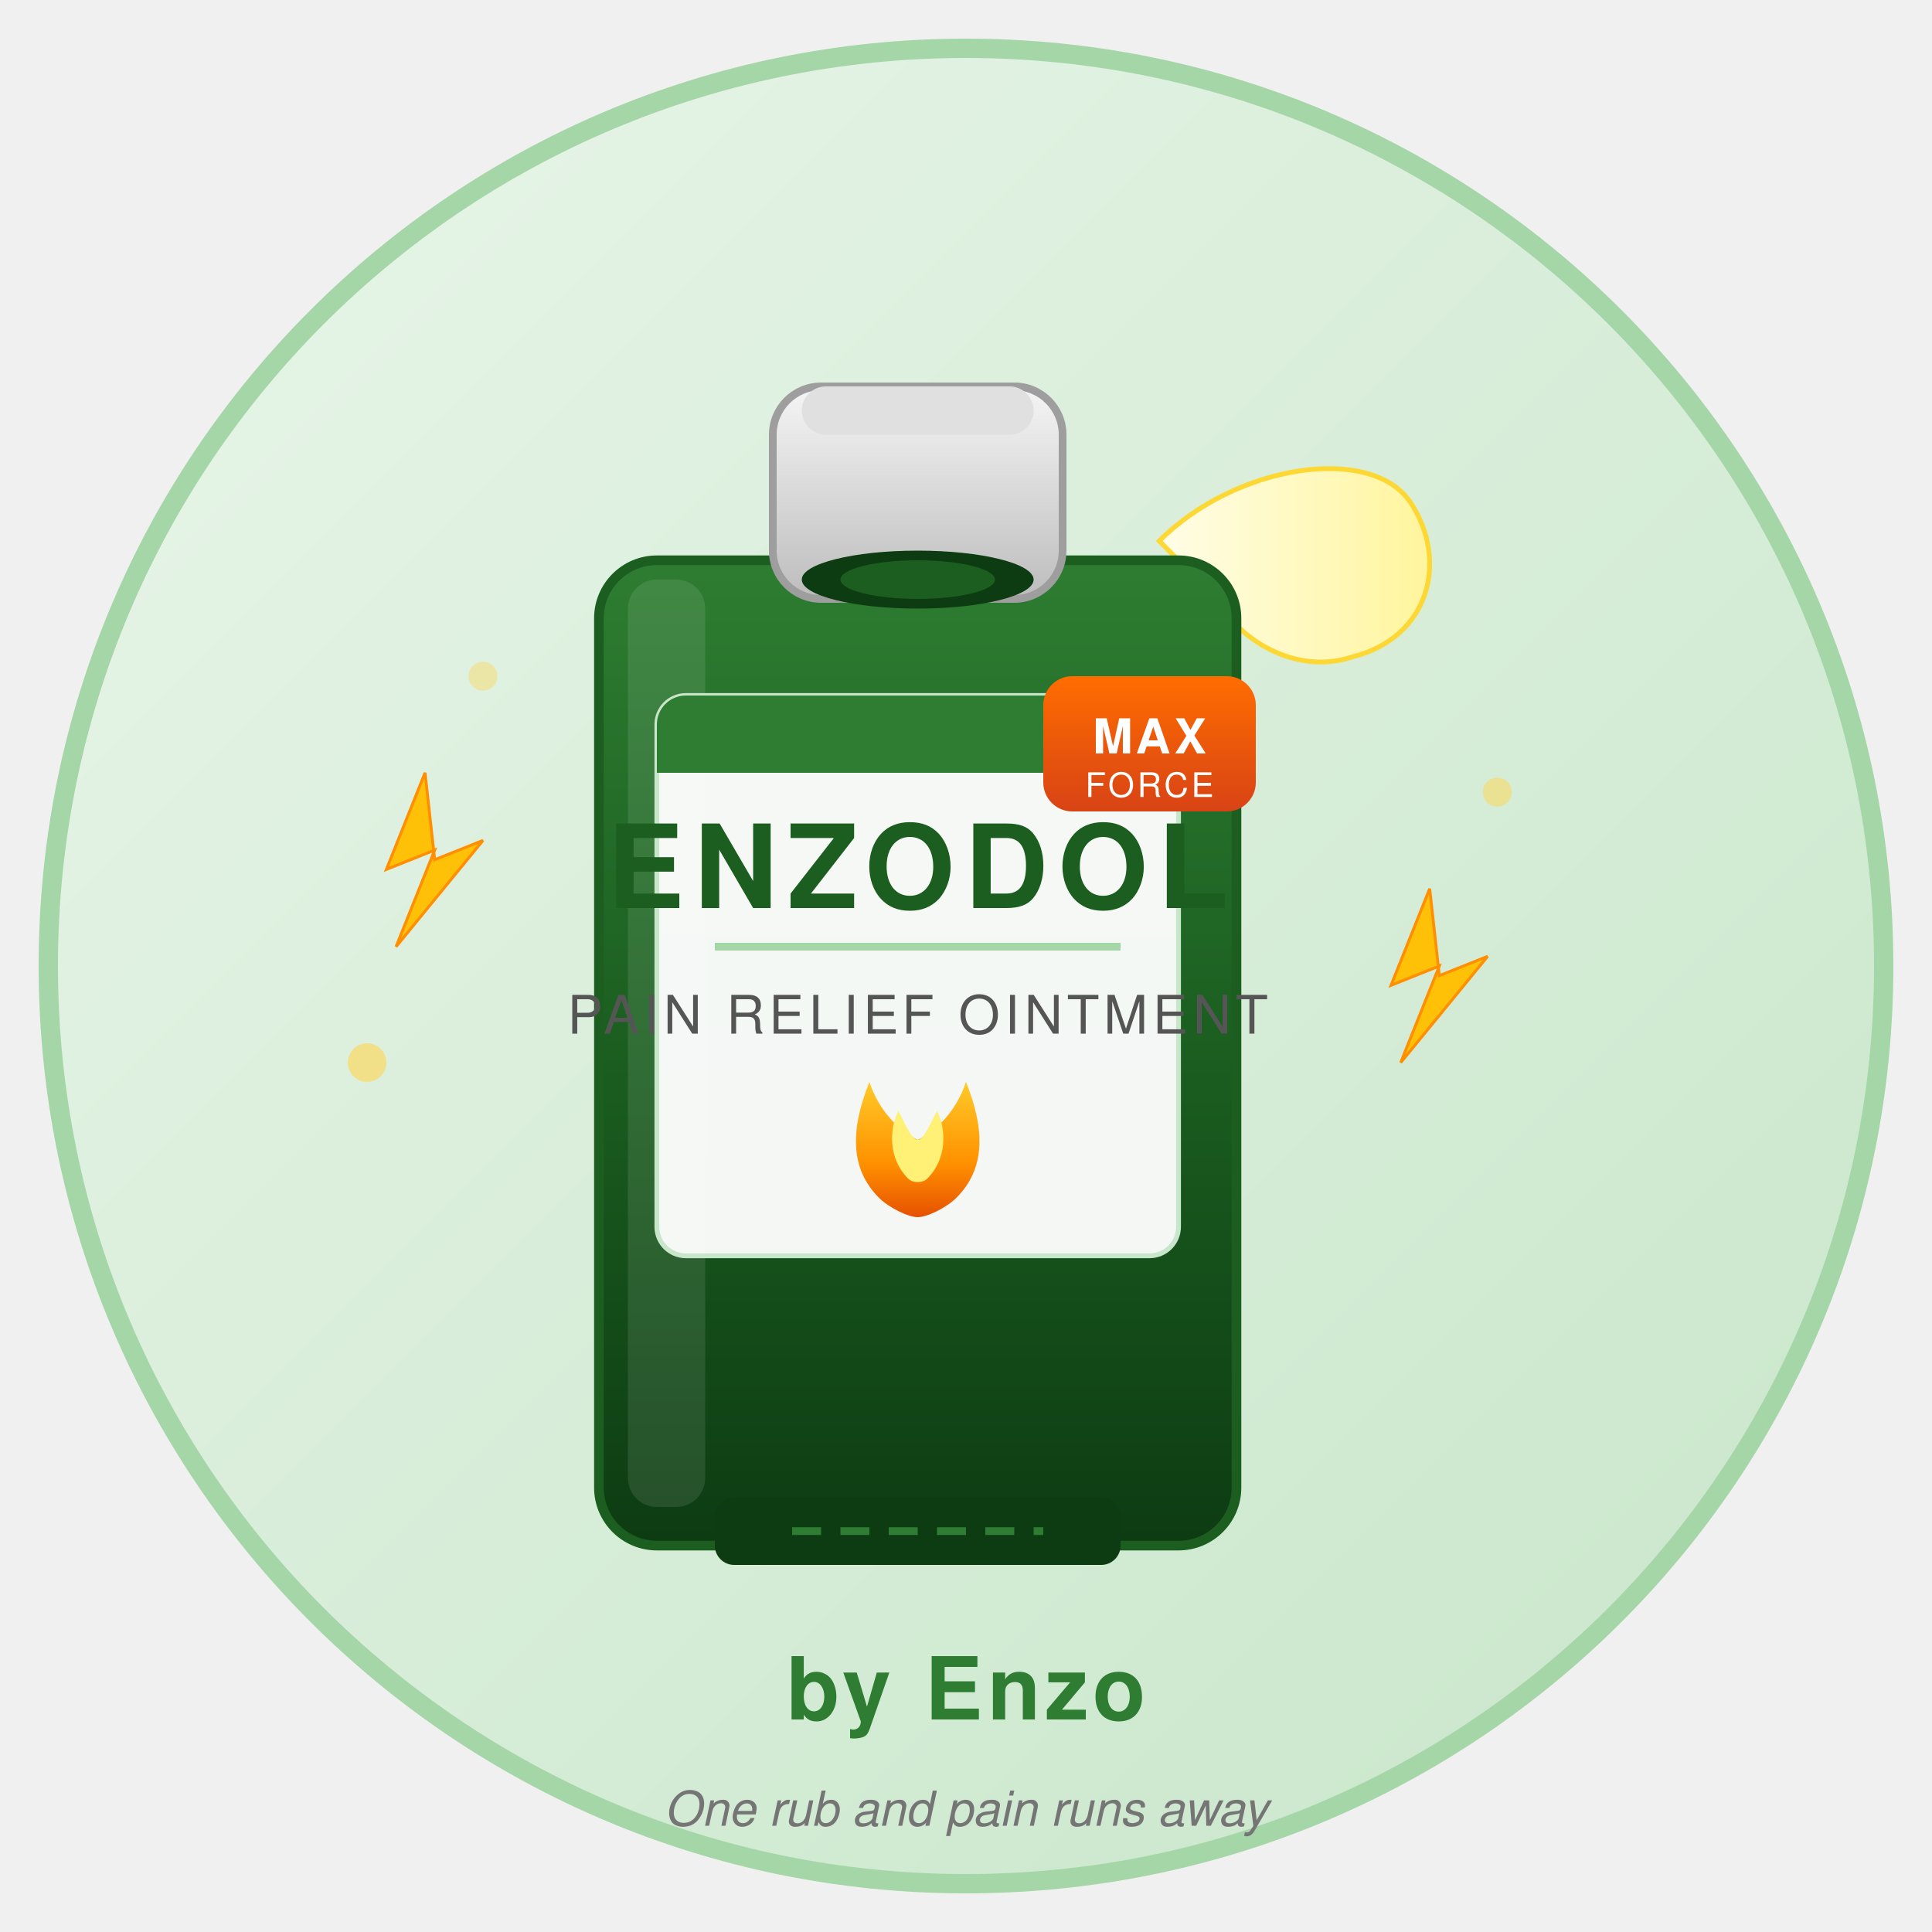
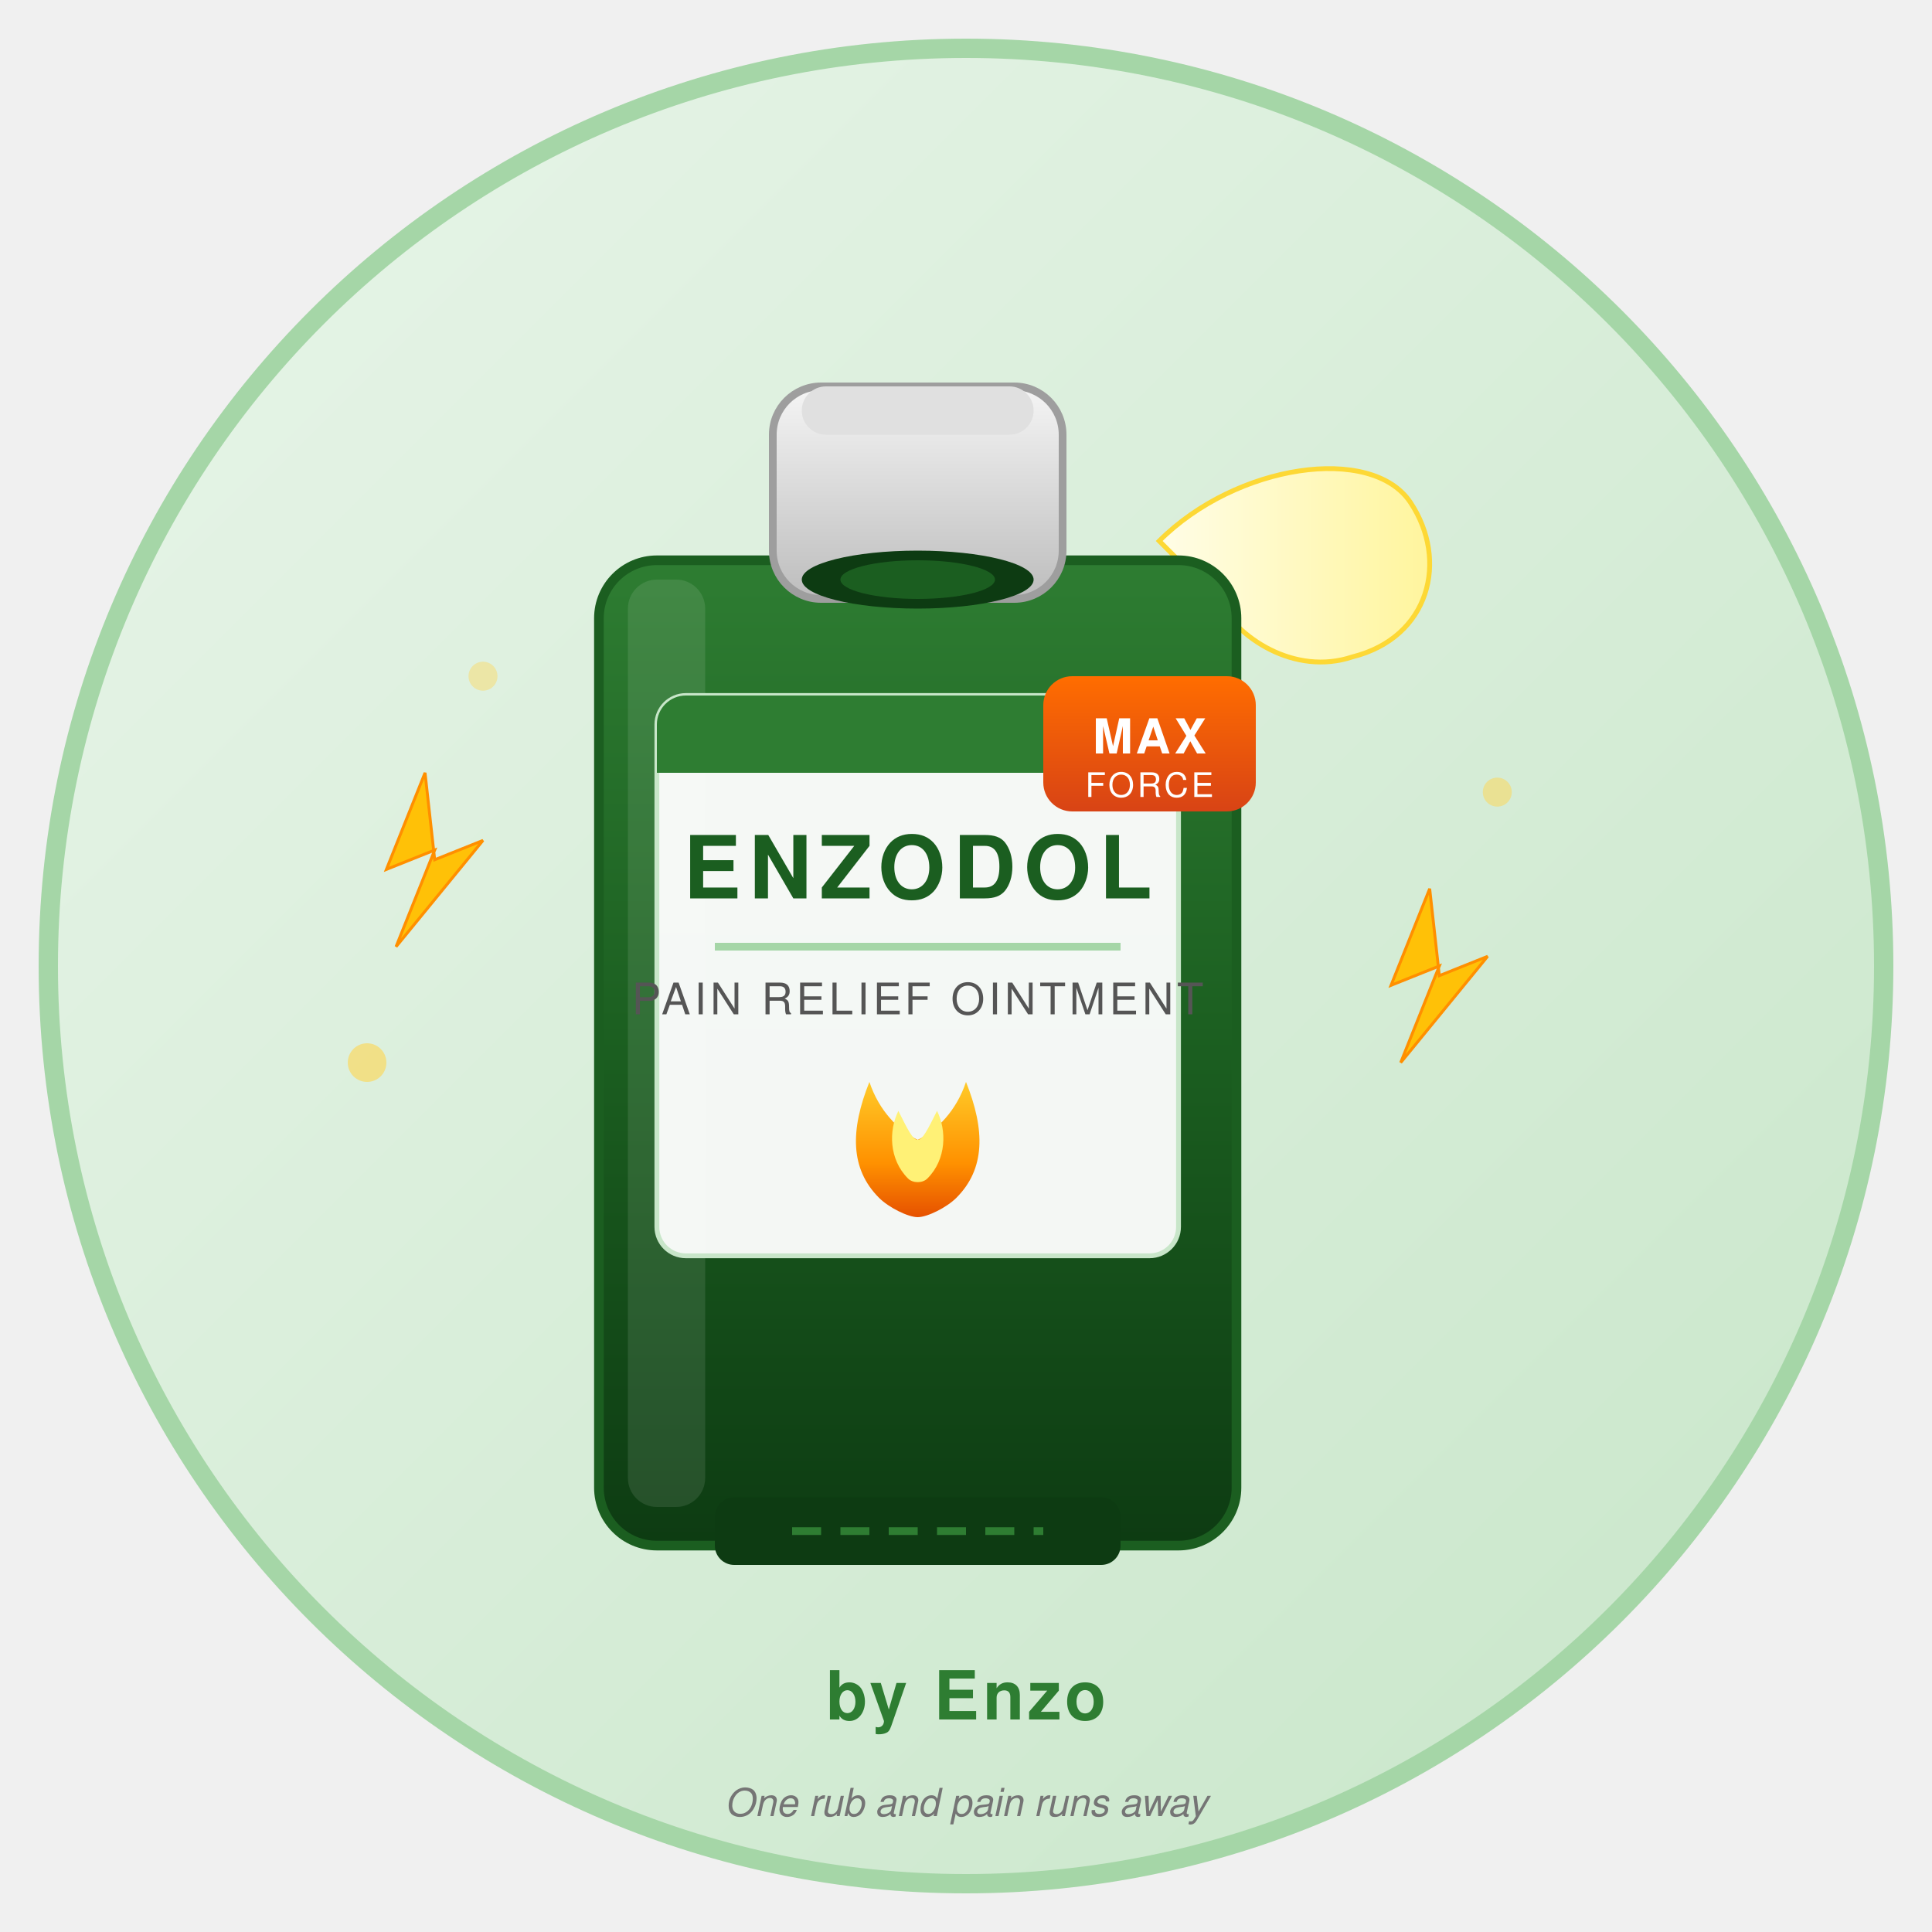
<svg xmlns="http://www.w3.org/2000/svg" viewBox="0 0 200 200">
  <defs>
    <linearGradient id="bg" x1="0" y1="0" x2="1" y2="1">
      <stop offset="0%" stop-color="#E8F5E9" />
      <stop offset="100%" stop-color="#C8E6C9" />
    </linearGradient>
    <linearGradient id="tube" x1="0" y1="0" x2="0" y2="1">
      <stop offset="0%" stop-color="#2E7D32" />
      <stop offset="50%" stop-color="#1B5E20" />
      <stop offset="100%" stop-color="#0D3B12" />
    </linearGradient>
    <linearGradient id="cap" x1="0" y1="0" x2="0" y2="1">
      <stop offset="0%" stop-color="#F5F5F5" />
      <stop offset="100%" stop-color="#BDBDBD" />
    </linearGradient>
    <linearGradient id="cream" x1="0" y1="0" x2="1" y2="0">
      <stop offset="0%" stop-color="#FFFDE7" />
      <stop offset="100%" stop-color="#FFF59D" />
    </linearGradient>
    <linearGradient id="fire" x1="0" y1="1" x2="0" y2="0">
      <stop offset="0%" stop-color="#E65100" />
      <stop offset="40%" stop-color="#FF9100" />
      <stop offset="100%" stop-color="#FFCA28" />
    </linearGradient>
    <linearGradient id="badge" x1="0" y1="0" x2="0" y2="1">
      <stop offset="0%" stop-color="#FF6D00" />
      <stop offset="100%" stop-color="#D84315" />
    </linearGradient>
  </defs>
  <circle cx="100" cy="100" r="95" fill="url(#bg)" />
  <circle cx="100" cy="100" r="95" fill="none" stroke="#A5D6A7" stroke-width="2" />
  <path d="M120,56 C128,48 142,46 146,52 C150,58 148,66 140,68 C134,70 128,66 126,62 Z" fill="url(#cream)" stroke="#FDD835" stroke-width="0.5" />
  <rect x="62" y="58" width="66" height="102" rx="6" fill="url(#tube)" />
  <rect x="62" y="58" width="66" height="102" rx="6" fill="none" stroke="#1B5E20" stroke-width="1" />
  <rect x="65" y="60" width="8" height="96" rx="3" fill="white" opacity="0.1" />
  <rect x="74" y="155" width="42" height="7" rx="2" fill="#0D3B12" />
  <line x1="82" y1="158.5" x2="108" y2="158.5" stroke="#2E7D32" stroke-width="0.8" stroke-dasharray="3,2" />
  <rect x="80" y="40" width="30" height="22" rx="5" fill="url(#cap)" stroke="#9E9E9E" stroke-width="0.8" />
  <rect x="83" y="40" width="24" height="5" rx="2.5" fill="#E0E0E0" />
  <ellipse cx="95" cy="60" rx="12" ry="3" fill="#0D3B12" />
  <ellipse cx="95" cy="60" rx="8" ry="2" fill="#1B5E20" />
  <rect x="68" y="72" width="54" height="58" rx="3" fill="white" opacity="0.95" />
  <rect x="68" y="72" width="54" height="58" rx="3" fill="none" stroke="#C8E6C9" stroke-width="0.5" />
  <rect x="68" y="72" width="54" height="8" rx="3" fill="#2E7D32" />
  <rect x="68" y="77" width="54" height="3" fill="#2E7D32" />
-   <text x="95" y="94" text-anchor="middle" font-family="Helvetica, Arial, sans-serif" font-size="12" font-weight="bold" fill="#1B5E20" letter-spacing="1">ENZODOL</text>
+   <text x="95" y="93" text-anchor="middle" font-family="Helvetica, Arial, sans-serif" font-size="9" font-weight="bold" fill="#1B5E20" letter-spacing="0.8">ENZODOL</text>
  <line x1="74" y1="98" x2="116" y2="98" stroke="#A5D6A7" stroke-width="0.8" />
-   <text x="95" y="107" text-anchor="middle" font-family="Helvetica, Arial, sans-serif" font-size="5.5" fill="#555" letter-spacing="0.5">PAIN RELIEF OINTMENT</text>
+   <text x="95" y="105" text-anchor="middle" font-family="Helvetica, Arial, sans-serif" font-size="4.5" fill="#555" letter-spacing="0.4">PAIN RELIEF OINTMENT</text>
  <path d="M90,112 C88,117 88,121 91,124 C92,125 94,126 95,126 C96,126 98,125 99,124 C102,121 102,117 100,112 C99,115 97,117 95,118 C93,117 91,115 90,112 Z" fill="url(#fire)" />
  <path d="M93,115 C92,117 92,120 94,122 C94.5,122.5 95.5,122.5 96,122 C98,120 98,117 97,115 C96,117 95.5,118 95,118 C94.5,118 94,117 93,115 Z" fill="#FFF176" />
  <rect x="108" y="70" width="22" height="14" rx="3" fill="url(#badge)" />
  <text x="119" y="78" text-anchor="middle" font-family="Helvetica, Arial, sans-serif" font-size="5" font-weight="bold" fill="white" letter-spacing="0.3">MAX</text>
  <text x="119" y="82.5" text-anchor="middle" font-family="Helvetica, Arial, sans-serif" font-size="3.5" fill="white" letter-spacing="0.3">FORCE</text>
  <polygon points="44,80 40,90 45,88 41,98 50,87 45,89" fill="#FFC107" stroke="#FF8F00" stroke-width="0.3" />
  <polygon points="148,92 144,102 149,100 145,110 154,99 149,101" fill="#FFC107" stroke="#FF8F00" stroke-width="0.3" />
  <circle cx="38" cy="110" r="2" fill="#FFD54F" opacity="0.6" />
  <circle cx="155" cy="82" r="1.5" fill="#FFD54F" opacity="0.5" />
  <circle cx="50" cy="70" r="1.5" fill="#FFD54F" opacity="0.4" />
-   <text x="100" y="178" text-anchor="middle" font-family="Helvetica, Arial, sans-serif" font-size="9" fill="#2E7D32" font-weight="bold" letter-spacing="0.5">by Enzo</text>
-   <text x="100" y="189" text-anchor="middle" font-family="Helvetica, Arial, sans-serif" font-size="5" fill="#757575" font-style="italic">One rub and pain runs away</text>
+   <text x="100" y="178" text-anchor="middle" font-family="Helvetica, Arial, sans-serif" font-size="7" fill="#2E7D32" font-weight="bold" letter-spacing="0.4">by Enzo</text>
+   <text x="100" y="188" text-anchor="middle" font-family="Helvetica, Arial, sans-serif" font-size="4" fill="#757575" font-style="italic">One rub and pain runs away</text>
</svg>
